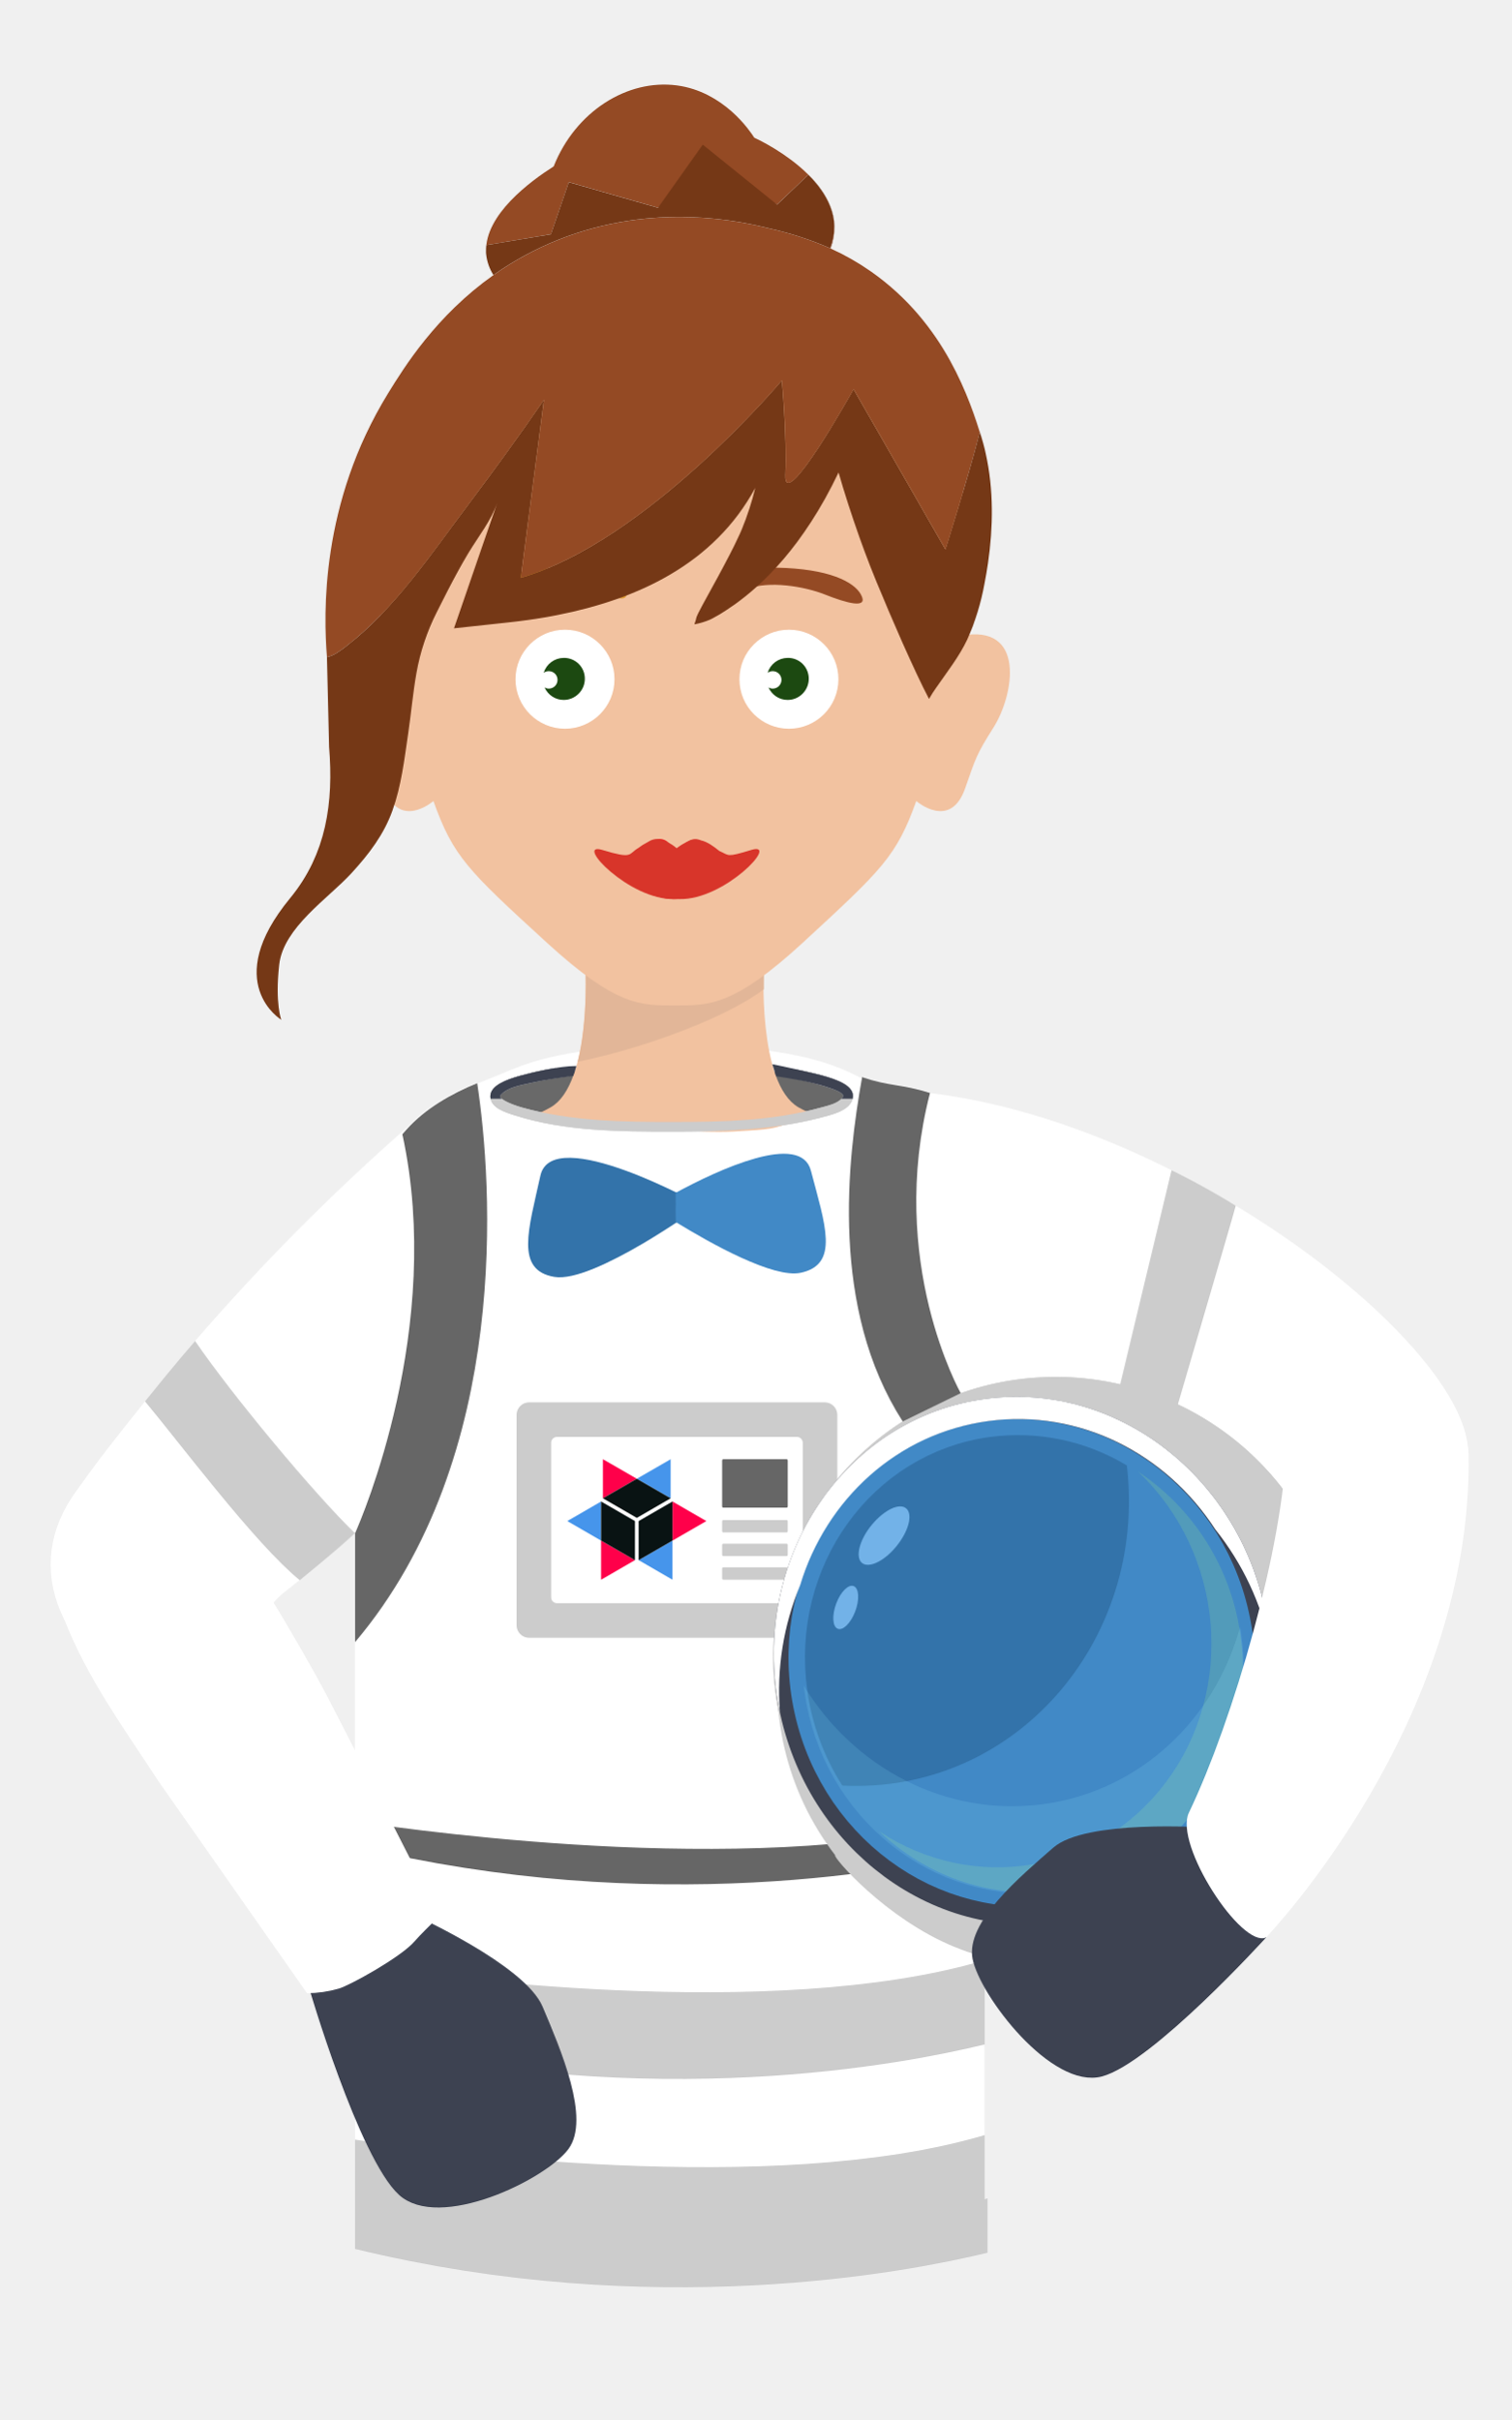
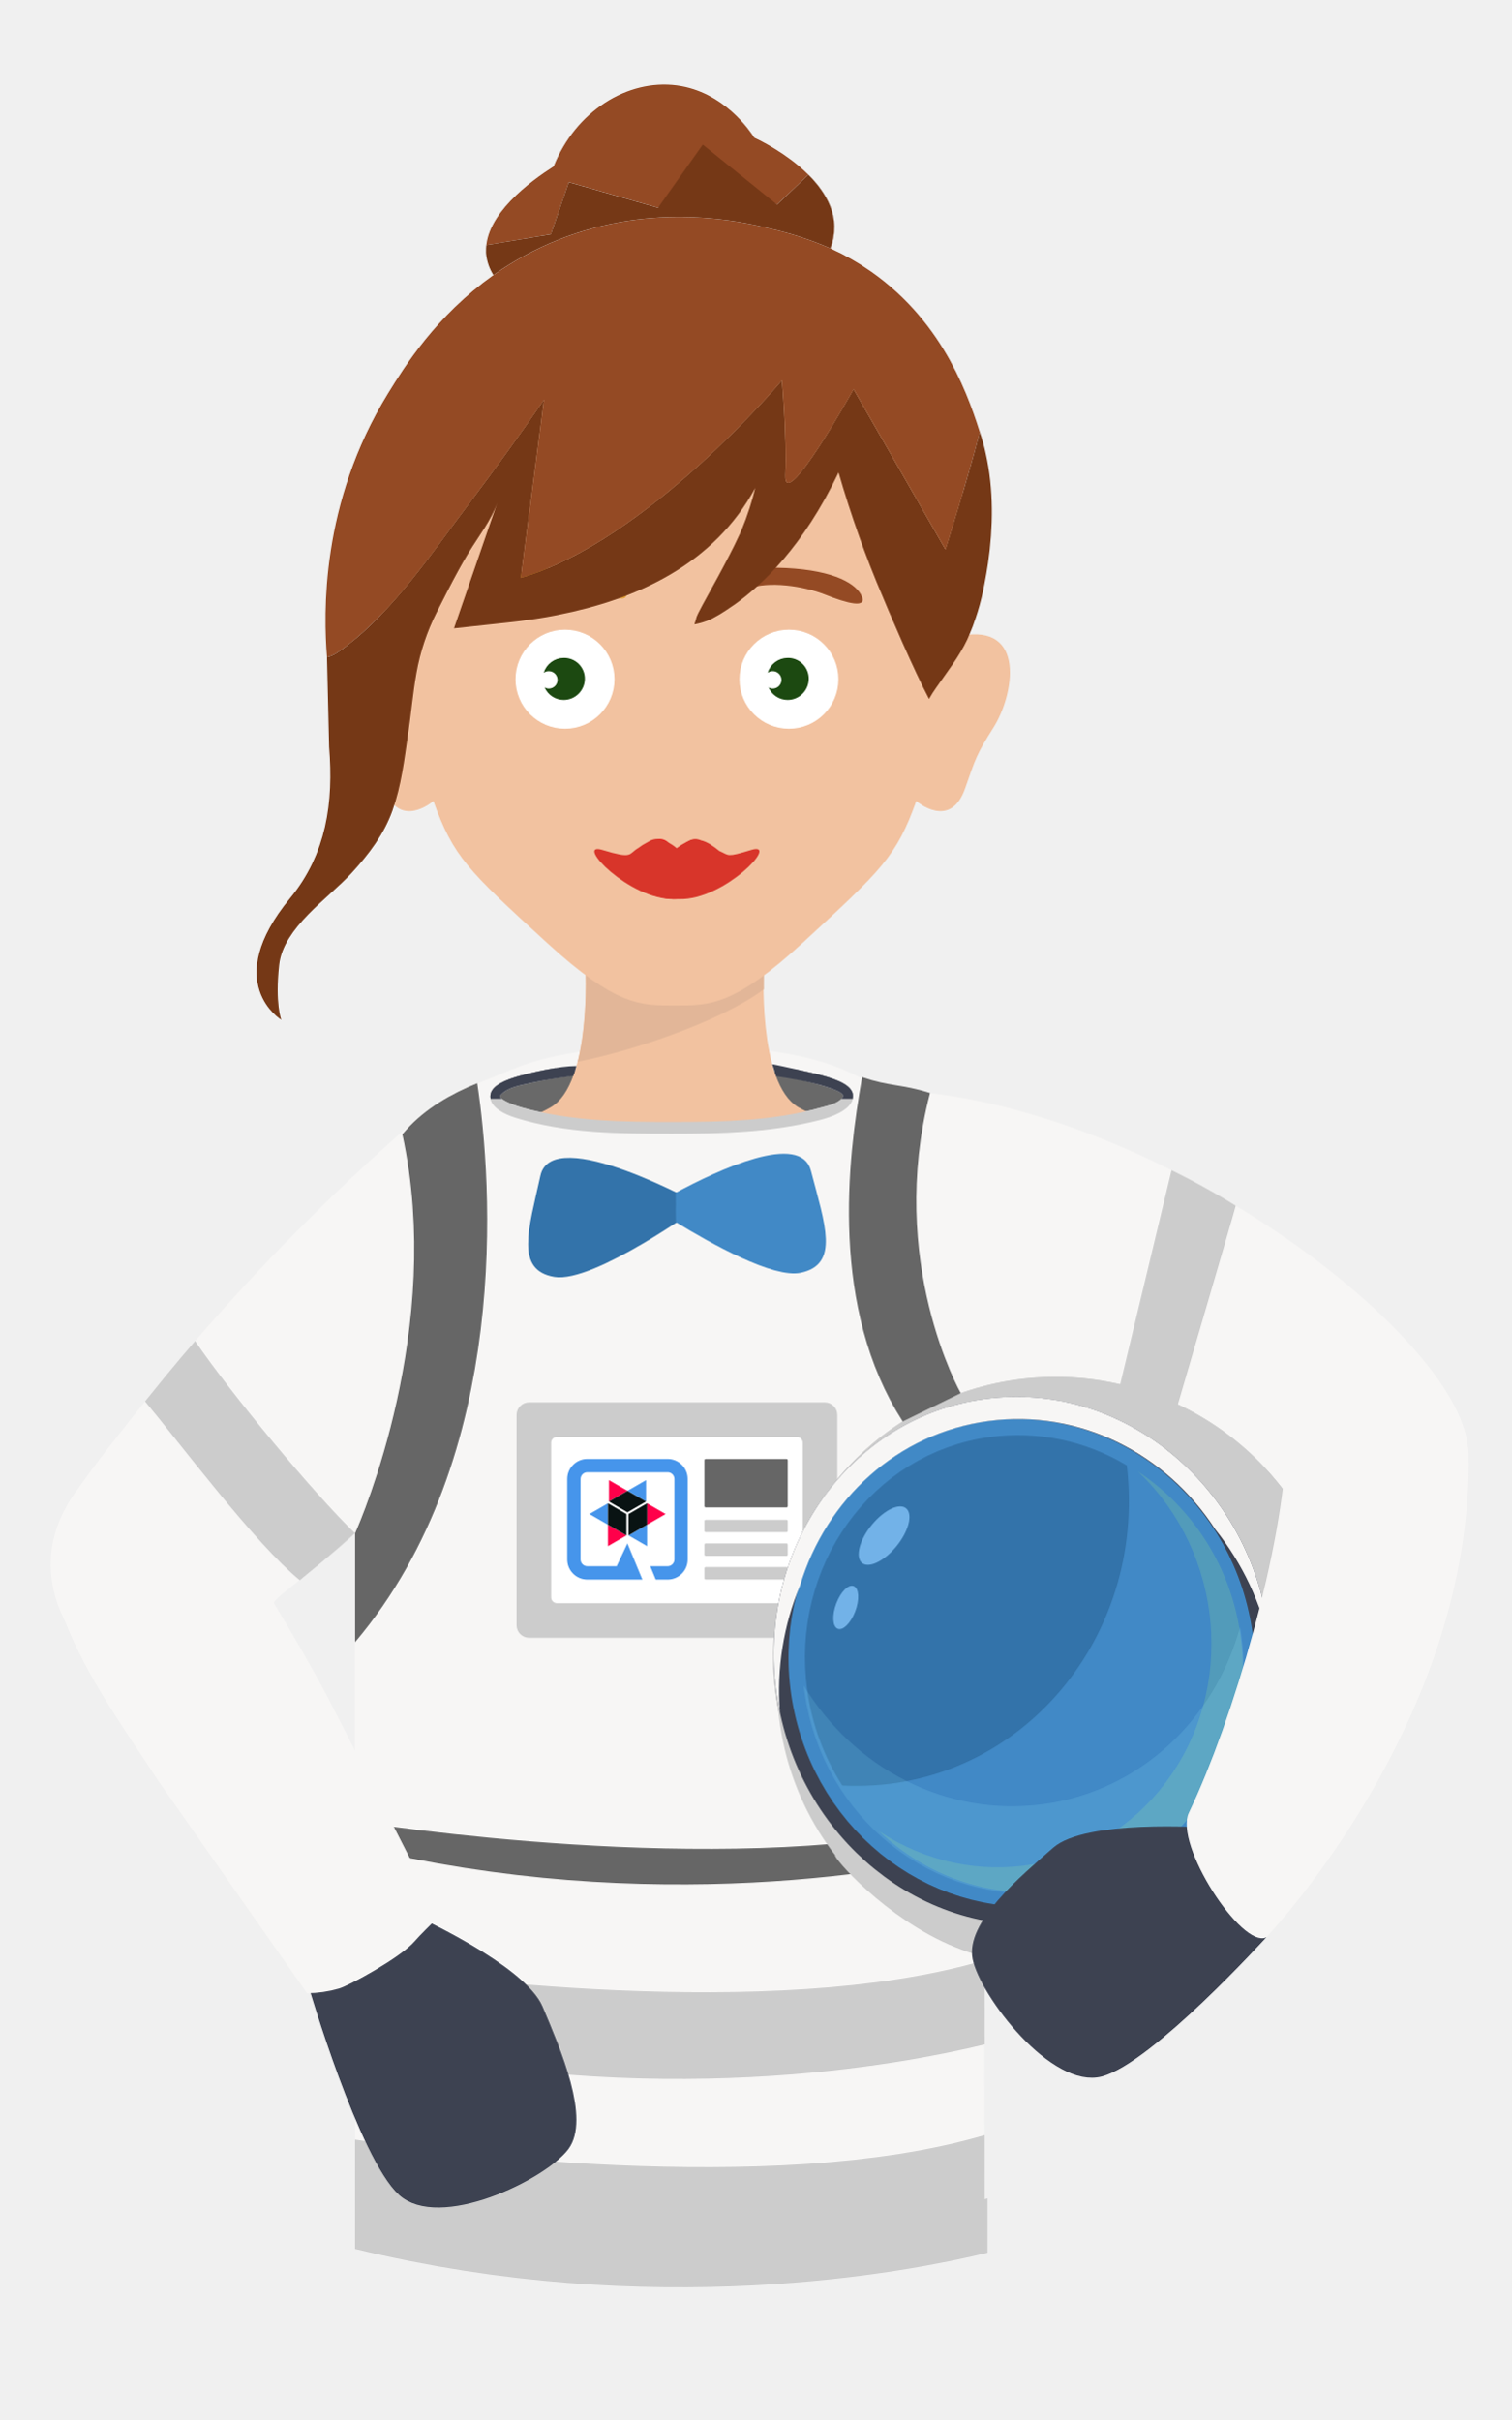
<svg xmlns="http://www.w3.org/2000/svg" viewBox="0 0 708.66 1133.86">
  <g style="isolation:isolate">
    <g id="Calque_1" data-name="Calque 1">
      <ellipse cx="314.87" cy="513.9" rx="85.03" ry="14.26" style="fill:#666" />
-       <path d="M430.27,555.82c-4.88-29.57-8.73-46.05-42.66-57.36-34.71-11.56-105.22-11.56-139.93,0-33.94,11.31-37.8,27.57-39.76,57.36-4.16,62.95-26.34,248.08-18.85,296.83,4.69,30.59,24.67,58.11,58.61,69.42,34.71,11.57,104.13,11.57,138.84,0,33.94-11.31,60.08-39,62.23-69.42C452.41,801.07,438.76,607.26,430.27,555.82Z" style="fill:#fff;fill-rule:evenodd" />
+       <path d="M430.27,555.82c-4.88-29.57-8.73-46.05-42.66-57.36-34.71-11.56-105.22-11.56-139.93,0-33.94,11.31-37.8,27.57-39.76,57.36-4.16,62.95-26.34,248.08-18.85,296.83,4.69,30.59,24.67,58.11,58.61,69.42,34.71,11.57,104.13,11.57,138.84,0,33.94-11.31,60.08-39,62.23-69.42C452.41,801.07,438.76,607.26,430.27,555.82Z" style="fill:#f7f6f5;fill-rule:evenodd" />
      <path d="M314.84,499.64c45.67,0,82.75,6.39,82.75,14.26s-37.08,14.26-82.75,14.26-82.74-6.39-82.74-14.26S269.18,499.64,314.84,499.64Z" style="fill:#696969;fill-rule:evenodd" />
      <path d="M260.24,500.64q3.18,2,6.49,3.77c-5.82.78-11.62,1.78-17.38,3.09-5.19,1.19-11.18,2-14.55,5.68a3.47,3.47,0,0,0-.25.29c-1,1.43,4.63,4.1,10.41,5.72,22.73,6.36,47.12,6.76,71,6.71,23.21,0,46.8-.55,68.82-6.71,3.69-1,7.88-1.89,10.26-4.67l.17-.24a2.53,2.53,0,0,0,.13-.22c.72-1.8-4.44-3.55-8.38-4.8a136.7,136.7,0,0,0-20.62-4.72c2.26-1,4.45-2.11,6.59-3.29,4.19.78,8.37,1.72,12.52,2.85,7,1.92,16.28,5,14.2,11.34-1.75,5.27-9.49,7.06-15.59,8.62-22.35,5.7-45.83,6.36-69.17,6.36-24.66,0-49.85-.2-73.18-7.49-5.15-1.61-11.63-3.66-11.82-8.86s7.55-8.07,14.17-9.89A156.31,156.31,0,0,1,260.24,500.64Z" style="fill:#ccc" />
      <path d="M399.72,515h-5.19c.16-.16.31-.33.46-.49l.17-.24a2.53,2.53,0,0,0,.13-.22c.72-1.8-4.44-3.55-8.38-4.8a136.7,136.7,0,0,0-20.62-4.72c2.26-1,4.45-2.11,6.59-3.29,4.19.78,8.37,1.72,12.52,2.85C392.27,506,401.26,509,399.72,515ZM260.24,500.64q3.18,2,6.49,3.77c-5.82.78-11.62,1.78-17.38,3.09-5.19,1.19-11.18,2-14.55,5.68a3.47,3.47,0,0,0-.25.29c-.29.42,0,1,.69,1.54H230a5.63,5.63,0,0,1-.11-.94c-.19-5.22,7.55-8.07,14.17-9.89A156.31,156.31,0,0,1,260.24,500.64Z" style="fill:#3d4251" />
-       <path d="M403.52,507.67c8.76.19-7.91-2.67,0,0A84.77,84.77,0,0,1,461.1,588v125l.56,335.18a766.78,766.78,0,0,1-142,14.09c-3.94,0-7.88,0-11.82,0a798.47,798.47,0,0,1-141.35-14.07V849.61h-.12V588a84.86,84.86,0,0,1,57.4-80.22c.91-.31,4.95-1.54,5.87-1.81l-3.13.94,1.13,6.73,4.77,28.57H410l2.51-31.47" style="fill:#fff" />
+       <path d="M403.52,507.67c8.76.19-7.91-2.67,0,0A84.77,84.77,0,0,1,461.1,588v125l.56,335.18a766.78,766.78,0,0,1-142,14.09c-3.94,0-7.88,0-11.82,0a798.47,798.47,0,0,1-141.35-14.07V849.61h-.12V588a84.86,84.86,0,0,1,57.4-80.22c.91-.31,4.95-1.54,5.87-1.81l-3.13.94,1.13,6.73,4.77,28.57H410l2.51-31.47" style="fill:#f7f6f5" />
      <path d="M461.67,918.8v39.49c-37.79,9.25-156.38,32.21-295.21-1.77V920.94C200.15,926.09,361.6,948.39,461.67,918.8Z" style="fill:#ccc" />
      <path d="M461.66,1000.78v49.49c-37.79,9.25-156.37,32.2-295.2-1.78v-45.58C200.15,1008.06,361.6,1030.37,461.66,1000.78Z" style="fill:#ccc" />
      <path d="M463,851.58v15.5c-38,9.24-157.08,32.2-296.53-1.78V853.72C200.3,858.87,362.47,881.18,463,851.58Z" style="fill:#666" />
      <path d="M463,1030.44v25.49c-38,9.25-157.08,32.2-296.53-1.78v-21.58C200.3,1037.72,362.47,1060,463,1030.44Z" style="fill:#ccc" />
      <path d="M166.33,718.56l.1.1.15-.32Z" style="fill:none" />
-       <path d="M68,656.86C56.42,671.3,43.48,687.45,33.68,702c-11.92,17.69-13.18,38.27-3.47,57.27L118,760c-1.88-4.24,6.41-.64,8.1-5,1.77-4.5,5.8-7.63,9.61-10.6,1.61-1.25,3.2-2.51,4.79-3.78C119.73,723.85,83.49,675.39,68,656.86Z" style="fill:#fff" />
-       <path d="M166.33,718.56l.25-.22c2.65-6,41.85-96.23,22-186.65.57-.69,1.15-1.36,1.74-2l-.13-.68a1024.8,1024.8,0,0,0-98.78,99.6q-6.72,7.8-13.39,15.86c4.43-5.36,8.91-10.66,13.39-15.86C108.59,653.7,147.37,700.33,166.33,718.56Z" style="fill:#fff" />
-       <path d="M150.66,732.31c-3.53,2.91-6.92,5.67-10.11,8.32Q145.67,736.55,150.66,732.31Z" style="fill:#fff" />
+       <path d="M68,656.86C56.42,671.3,43.48,687.45,33.68,702c-11.92,17.69-13.18,38.27-3.47,57.27L118,760c-1.88-4.24,6.41-.64,8.1-5,1.77-4.5,5.8-7.63,9.61-10.6,1.61-1.25,3.2-2.51,4.79-3.78C119.73,723.85,83.49,675.39,68,656.86Z" style="fill:#f7f6f5" />
+       <path d="M166.33,718.56l.25-.22c2.65-6,41.85-96.23,22-186.65.57-.69,1.15-1.36,1.74-2l-.13-.68a1024.8,1024.8,0,0,0-98.78,99.6q-6.72,7.8-13.39,15.86c4.43-5.36,8.91-10.66,13.39-15.86C108.59,653.7,147.37,700.33,166.33,718.56Z" style="fill:#f7f6f5" />
+       <path d="M150.66,732.31c-3.53,2.91-6.92,5.67-10.11,8.32Q145.67,736.55,150.66,732.31Z" style="fill:#f7f6f5" />
      <path d="M140.51,740.67l0,0,0,0Z" style="fill:#ccc" />
      <path d="M78.07,644.45Q73,650.6,68,656.86h0Q73,650.61,78.07,644.45Z" style="fill:#ccc" />
      <path d="M150.66,732.31c5.05-4.17,10.37-8.66,15.77-13.65l-.1-.1Q158.61,725.58,150.66,732.31Z" style="fill:#ccc" />
      <path d="M91.46,628.59c-4.48,5.2-9,10.5-13.39,15.86Q73,650.6,68,656.86h0c15.53,18.53,51.77,67,72.55,83.81l0,0c3.19-2.65,6.58-5.41,10.11-8.32q8-6.73,15.67-13.75C147.37,700.33,108.59,653.7,91.46,628.59Z" style="fill:#ccc" />
      <path d="M203.52,909.19l1.21,0-.19,0A8.66,8.66,0,0,0,203.52,909.19Z" style="fill:#ccc" />
      <path d="M223.74,507.74c-12.05,4.85-24.29,11.78-33.37,21.93-.59.66-1.17,1.33-1.74,2,19.8,90.42-19.4,180.69-22,186.65l-.15.32,0,51.05C240.18,682.55,230.73,553.55,223.74,507.74Z" style="fill:#666" />
      <path d="M482.37,692.66c10.42,6.89,20.57,13.1,29.28,18.22,17.79-20,43-61.07,55.3-81.87-9.13-8.24-18.47-16.31-27.77-24.1C526.31,632.51,498.11,671.67,482.37,692.66Z" style="fill:#ccc" />
      <path d="M560.54,737.38a64.56,64.56,0,0,0-12.46-2.79c-.61,1.33-49,108.1-80.94,133.72a91.29,91.29,0,0,1-3.05-10.92S516.91,785.2,534.2,738.6a15.61,15.61,0,0,0,.91-4.07c0-.2,0-.38,0-.58a15.32,15.32,0,0,0-5.49-12.47C538.92,721.88,551.55,725,560.54,737.38Z" style="fill:#000032;opacity:0.15" />
      <rect x="242.18" y="657.31" width="150.4" height="110.37" rx="5.9" style="fill:#ccc" />
      <rect x="278.4" y="653.51" width="77.94" height="117.97" rx="2.75" transform="translate(1029.87 395.12) rotate(90)" style="fill:#fff" />
-       <rect x="338.57" y="712.5" width="30.75" height="5.8" rx="0.56" style="fill:#ccc" />
-       <rect x="338.57" y="683.98" width="30.75" height="22.71" rx="0.56" style="fill:#666" />
-       <rect x="338.57" y="723.58" width="30.75" height="5.8" rx="0.56" style="fill:#ccc" />
-       <rect x="338.57" y="734.66" width="30.75" height="5.8" rx="0.56" style="fill:#ccc" />
-       <polygon points="314.43 683.98 298.56 693.14 314.43 702.3 314.43 683.98" style="fill:#4695eb" />
-       <polygon points="282.68 683.98 282.68 702.3 298.56 693.14 282.68 683.98" style="fill:#ff004a" />
-       <polygon points="314.43 702.3 298.56 693.14 282.68 702.3 298.56 711.47 314.43 702.3" style="fill:#091313" />
-       <polygon points="265.95 712.96 281.82 722.13 281.82 703.8 265.95 712.96" style="fill:#4695eb" />
-       <polygon points="281.82 740.45 297.69 731.29 281.82 722.13 281.82 740.45" style="fill:#ff004a" />
-       <polygon points="281.82 703.8 281.82 722.13 297.69 731.29 297.69 712.96 281.82 703.8" style="fill:#091313" />
-       <polygon points="315.29 740.45 315.29 722.13 299.42 731.29 315.29 740.45" style="fill:#4695eb" />
-       <polygon points="331.16 712.96 315.29 703.8 315.29 722.13 331.16 712.96" style="fill:#ff004a" />
-       <polygon points="299.42 731.29 315.29 722.13 315.29 703.8 299.42 712.96 299.42 731.29" style="fill:#091313" />
+       <rect x="330.25" y="712.38" width="39.07" height="5.8" rx="0.56" style="fill:#ccc" />
+       <rect x="330.25" y="683.85" width="39.07" height="22.71" rx="0.56" style="fill:#666" />
+       <rect x="330.25" y="723.46" width="39.07" height="5.8" rx="0.56" style="fill:#ccc" />
+       <rect x="330.25" y="734.54" width="39.07" height="5.8" rx="0.56" style="fill:#ccc" />
      <g id="g10">
        <path d="M261.74,525a137.42,137.42,0,0,0,16.32,1.84c9.9.68,19.81,1.06,29.72,1.69s19.53,2.07,29.36,2c4.72,0,9.43-.28,14.13-.62,4.46-.31,8.94-.5,13.27-1.7,5.91-1.64,11.63-4.33,17.64-5.41a68.08,68.08,0,0,1-7.77-3.74c-19.4-11.1-16.3-66.4-16.3-66.4h-83.7s3.1,55.4-16.3,66.4a67.64,67.64,0,0,1-7.64,3.72C254.24,523.41,258,524.25,261.74,525Z" style="fill:#f2c2a0" />
      </g>
      <g id="g14">
        <path id="path12" d="M270.91,497.62h0c22.5-4.2,66-18.1,87.2-33.9v-6.6a6.15,6.15,0,0,1,.1-1.3v-3.2h-83.7C274.51,452.52,275.91,477.82,270.91,497.62Z" style="fill:#e2b698" />
      </g>
      <path d="M182.79,298.07s-20.1-31.2,3-78.3c24.8-50.7,59.9-84.7,128.3-84.7s107.8,34,132.7,84.7c23.1,47.1,3.4,78.3,3.4,78.3,31.1-6.2,25.3,27.8,15.5,43.1-8,12.7-8.2,14.1-13.1,28.1-6.9,20.2-23,6.2-23,6.2-9.3,25.9-15.9,32-53.1,66.3-32.4,29.8-43.7,29.5-60.1,29.5s-27.4.4-60.1-29.5c-37.3-34.1-43.8-40.4-53.1-66.3,0,0-16.1,14-23-6.2-4.9-14-5-15.4-13.1-28.1C157.49,325.77,151.69,291.87,182.79,298.07Z" style="fill:#f2c2a0" />
      <path id="eye" d="M264.89,295.17a23.2,23.2,0,1,1-23.2,23.2A23.22,23.22,0,0,1,264.89,295.17Z" style="fill:#fff" />
      <path id="pupill" d="M274.19,318.17a9.92,9.92,0,0,1-9.9,9.9,9.79,9.79,0,0,1-9-5.9,3.61,3.61,0,0,0,2,.6,4.1,4.1,0,0,0,0-8.2,3.85,3.85,0,0,0-2.4.8,9.9,9.9,0,0,1,9.4-7A9.71,9.71,0,0,1,274.19,318.17Z" style="fill:#1c4911" />
      <path id="eye-2" data-name="eye" d="M369.89,295.17a23.2,23.2,0,1,1-23.2,23.2A23.22,23.22,0,0,1,369.89,295.17Z" style="fill:#fff" />
      <path id="pupill-2" data-name="pupill" d="M379.19,318.17a9.92,9.92,0,0,1-9.9,9.9,9.79,9.79,0,0,1-9-5.9,3.61,3.61,0,0,0,2,.6,4.1,4.1,0,0,0,0-8.2,3.85,3.85,0,0,0-2.4.8,9.9,9.9,0,0,1,9.4-7A9.71,9.71,0,0,1,379.19,318.17Z" style="fill:#1c4911" />
      <path id="eyebrows" d="M264.49,266.07c-24.7.5-36.3,6.7-39.6,12.5-4.1,7.3,6.9,4,16.8.1s26.3-6.6,36.4-2.6,15.8,6.8,15.8,1.7C291.19,272.67,279.49,266.07,264.49,266.07Z" style="fill:#dd9b31" />
      <path id="eyebrows-2" data-name="eyebrows" d="M334.59,277.77c0,5.2,5.8,2.3,15.8-1.7s26.6-1.3,36.4,2.6,20.9,7.2,16.8-.1c-3.3-5.9-14.9-12-39.6-12.5C349.09,266.07,337.29,272.67,334.59,277.77Z" style="fill:#944a24" />
      <path id="mounth" d="M287.84,403.42c-11.6-4,11,18.6,29.3,18s41.4-25.3,26.2-17.9c-5,2.4-12-14.1-21.2-8.9-6.6,3.7-3.4,5.4-9.4-.2C304.64,388.72,296.14,406.22,287.84,403.42Z" style="fill:#ea1818" />
      <path d="M352.36,398.35c-12.13,3.68-10.24,2.6-15.12.51-2.65-2.14-5.58-4.31-8.79-5a5.81,5.81,0,0,0-5.76.5l-.62.27a29.55,29.55,0,0,0-4.84,2.95,18.53,18.53,0,0,0-4.55-2.95,9.71,9.71,0,0,0-3-.93c-2.4-.89-4.25-.1-6.39,1.24a25.74,25.74,0,0,0-4,2.52c-4.9,2.84-2.25,5.37-16.94.91-13.43-4,12.69,23.66,33.89,23.06l1.1-.06c.36,0,.73,0,1.09.06C339.67,422,365.79,394.35,352.36,398.35Z" style="fill:#d8352a" />
-       <path d="M412.51,510.69c138,2.46,302.87,139.37,272,182.45-35.74,49.8-149.87-31.55-234-40.1C397.75,647.68,412.51,510.69,412.51,510.69Z" style="fill:#fff" />
+       <path d="M412.51,510.69c138,2.46,302.87,139.37,272,182.45-35.74,49.8-149.87-31.55-234-40.1C397.75,647.68,412.51,510.69,412.51,510.69Z" style="fill:#f7f6f5" />
      <path d="M579.39,565.13c0,.69-32.92,112.86-32.92,112.86l-25.25-12.53,28.06-116.94S563.07,555.07,579.39,565.13Z" style="fill:#ccc" />
      <path d="M463,858.74l-11.84,1.81,0-.32c-8.71-63-15.6-128.28-20.75-184.24a130.94,130.94,0,0,0-38.82,193.63c-1.61.25,23.29,29.71,56.28,43.11h.07l0,0c1.86.76,3.73,1.49,5.62,2.16l10.76,3.46,3.48-8.44Z" style="fill:#ccc" />
      <ellipse cx="495.71" cy="777.63" rx="132.01" ry="133.28" transform="translate(-405.3 974.14) rotate(-69.79)" style="fill:#ccc" />
      <path d="M588.14,683.24a131.38,131.38,0,0,1-114.35,130.4,134.08,134.08,0,0,1-111.07-36.59,131.43,131.43,0,0,0,1.18,18.27c10.29,72.34,77.65,123.06,150.45,113.28s123.48-76.33,113.18-148.67A132.07,132.07,0,0,0,588.14,683.24Z" style="fill:#ccc" />
      <path d="M477.07,646.65C404.27,656.42,353.6,723,363.9,795.32S441.55,918.38,514.35,908.6s123.48-76.33,113.18-148.67S549.88,636.88,477.07,646.65ZM514,906c-71.32,9.57-137.32-40.12-147.41-111S406.12,658.87,477.45,649.3s137.33,40.12,147.41,111S585.3,896.38,514,906Z" style="fill:#ccc" />
      <path d="M594.63,763c9.65,67.8-34.12,129.69-97.77,138.24S373.8,861.76,364.15,794s34.12-129.69,97.77-138.23S585,695.22,594.63,763Z" style="fill:#3d4251" />
      <ellipse cx="479.05" cy="779.41" rx="109.08" ry="114.49" transform="translate(-158.26 123.05) rotate(-12.58)" style="fill:#4189c6" />
-       <path d="M461.92,655.73C398.27,664.27,354.5,726.16,364.15,794c.41,2.87.94,5.69,1.52,8.49a128.16,128.16,0,0,1,9.48-59.5c12.16-40.15,45.44-71.17,88.24-76.91s83.49,15.34,106.4,50.78a129.9,129.9,0,0,1,25.75,54.78c-.22-2.85-.5-5.71-.91-8.58C585,695.22,525.57,647.18,461.92,655.73Z" style="fill:#fff" />
+       <path d="M461.92,655.73C398.27,664.27,354.5,726.16,364.15,794c.41,2.87.94,5.69,1.52,8.49a128.16,128.16,0,0,1,9.48-59.5c12.16-40.15,45.44-71.17,88.24-76.91s83.49,15.34,106.4,50.78a129.9,129.9,0,0,1,25.75,54.78c-.22-2.85-.5-5.71-.91-8.58C585,695.22,525.57,647.18,461.92,655.73Z" style="fill:#f7f6f5" />
      <path d="M533.63,689.8c40.34,38.3,45.91,102.13,12.79,145.9-32,42.33-89.81,52-134.18,22.74,21.89,20.78,51.92,31.85,83.15,27.66,55.94-7.51,94.54-61.12,86.19-119.73A110,110,0,0,0,533.63,689.8Z" style="fill:#529bba" />
      <path d="M528.32,686.91a98.87,98.87,0,0,0-64.05-13.37c-55.65,7.47-94,60.79-85.73,119.09a110.93,110.93,0,0,0,16.37,44.31C475.61,841.1,538,769.29,528.32,686.91Z" style="fill:#3373aa" />
      <path d="M398.79,722.58c-17.08,27-14.59,58.16-1.32,74.9,12,15.12,46.32,18,80.45-31.66,27.89-40.59,22.76-65.58,5.13-75.46C461.14,678.08,419.91,689.13,398.79,722.58Z" style="fill:#3373aa" />
      <path d="M404,732.49c3.13,2.84,10.36-.54,16.15-7.54s7.93-15,4.8-17.84-10.36.54-16.15,7.55S400.91,729.65,404,732.49Z" style="fill:#72b2e8" />
      <path d="M392.72,763.43c2.44,1.06,6.12-2.55,8.22-8.06s1.82-10.83-.63-11.89-6.12,2.55-8.21,8.06S390.28,762.37,392.72,763.43Z" style="fill:#72b2e8" />
      <path d="M489,845.69c-45.54,6.11-88.77-17.09-112.16-55.59.12,1,.21,2,.35,3,8.43,59.24,61.1,101.11,117.64,93.52s95.53-61.77,87.1-121c-.14-1-.33-2-.5-3C569.63,805.85,534.5,839.57,489,845.69Z" style="fill:#529bba;opacity:0.2;mix-blend-mode:screen" />
      <path d="M599.74,785s2.61,30,13.7,25.16c13.09-5.69,10-25.82,10-25.82Z" style="fill:#ad95ba;opacity:0.2;mix-blend-mode:multiply" />
      <path d="M624.87,781c-1.48,10.18-8.31,17.57-15.26,16.52s-11.39-10.16-9.92-20.34S608,759.56,615,760.62,626.35,770.78,624.87,781Z" style="fill:#ad95ba" />
      <path d="M615,760.62l10.6,4.21-3.73,28.49-7.11,3.46S605.51,774.08,615,760.62Z" style="fill:#ad95ba" />
      <path d="M631.42,780.32c-1.17,8.06-6.57,13.92-12.08,13.08s-9-8-7.85-16.1,6.58-13.91,12.08-13.08S632.59,772.27,631.42,780.32Z" style="fill:#d4bbd8" />
      <path id="hand" d="M564.87,856.6s-55.87-3.86-71.07,9.47S452.53,901,456,918.24s37,61.32,60.6,55.07,77.09-65.24,77.09-65.24Z" style="fill:#3d4251" />
-       <path d="M260.24,500.64q3.18,2,6.49,3.77c-5.82.78-11.62,1.78-17.38,3.09-5.19,1.19-11.18,2-14.55,5.68a3.47,3.47,0,0,0-.25.29c-1,1.43,4.63,4.1,10.41,5.72,22.73,6.36,47.12,6.76,71,6.71,23.21,0,46.8-.55,68.82-6.71,3.69-1,7.88-1.89,10.26-4.67l.17-.24a2.53,2.53,0,0,0,.13-.22c.72-1.8-4.44-3.55-8.38-4.8a136.7,136.7,0,0,0-20.62-4.72c2.26-1,4.45-2.11,6.59-3.29,4.19.78,8.37,1.72,12.52,2.85,7,1.92,16.28,5,14.2,11.34-1.75,5.27-9.49,7.06-15.59,8.62-22.35,5.7-45.83,6.36-69.17,6.36-24.66,0-49.85-.2-73.18-7.49-5.15-1.61-11.63-3.66-11.82-8.86s7.55-8.07,14.17-9.89A156.31,156.31,0,0,1,260.24,500.64Z" style="fill:#ccc" />
+       <path d="M260.24,500.64q3.18,2,6.49,3.77c-5.82.78-11.62,1.78-17.38,3.09-5.19,1.19-11.18,2-14.55,5.68a3.47,3.47,0,0,0-.25.29c-1,1.43,4.63,4.1,10.41,5.72,22.73,6.36,47.12,6.76,71,6.71,23.21,0,46.8-.55,68.82-6.71,3.69-1,7.88-1.89,10.26-4.67l.17-.24a2.53,2.53,0,0,0,.13-.22c.72-1.8-4.44-3.55-8.38-4.8a136.7,136.7,0,0,0-20.62-4.72c2.26-1,4.45-2.11,6.59-3.29,4.19.78,8.37,1.72,12.52,2.85,7,1.92,16.28,5,14.2,11.34-1.75,5.27-9.49,8.06-15.59,9.62-22.35,5.7-45.83,6.36-69.17,6.36-24.66,0-49.85-.2-73.18-7.49-5.15-1.61-11.63-4.66-11.82-9.86s7.55-8.07,14.17-9.89A156.31,156.31,0,0,1,260.24,500.64Z" style="fill:#ccc" />
      <path d="M399.72,515h-5.19c.16-.16.31-.33.46-.49l.17-.24a2.53,2.53,0,0,0,.13-.22c.72-1.8-4.44-3.55-8.38-4.8-6.7-2.13-16-3.71-23-4.78l-1.81-5.66c4.2.78,19.19,4.15,23.34,5.28C392.27,506,401.26,509,399.72,515ZM270.24,499.64a34,34,0,0,1-1.51,4.67c-5.82.78-13.62,1.88-19.38,3.19-5.19,1.19-11.18,2-14.55,5.68a3.47,3.47,0,0,0-.25.29c-.29.42,0,1,.69,1.54H230a5.63,5.63,0,0,1-.11-.94c-.19-5.22,7.55-8.07,14.17-9.89C249.34,502.7,262.08,499.64,270.24,499.64Z" style="fill:#3d4251" />
      <path d="M326.23,290.14a.85.85,0,0,0,0-.17A.85.85,0,0,1,326.23,290.14Z" style="fill:#944a24" />
      <path d="M214.92,267.34l4.85-8.47c-.21.34-.43.69-.63,1C217.69,262.36,216.29,264.84,214.92,267.34Z" style="fill:#944a24" />
      <path d="M212.8,294.51h0c6.14-.66,15.08-1.62,25.88-2.81l3.92-.46c-1.31.16-2.61.32-3.92.46C227.88,292.89,218.94,293.85,212.8,294.51Z" style="fill:#944a24" />
      <path d="M255,289.44l-3,.49Z" style="fill:#944a24" />
      <path d="M233.13,235.54l-3.72,10.8,3.72-10.81Z" style="fill:#944a24" />
      <path d="M389.42,116.46a26.6,26.6,0,0,0,1.78-10.4h0a27.92,27.92,0,0,1-2,10.29Z" style="fill:#944a24" />
      <path d="M228,119.06c0-.4,0-.8-.06-1.21C227.89,118.25,227.91,118.66,228,119.06Z" style="fill:#753816" />
      <path d="M391.2,106.06c0-13.27-12.2-24.16-12.2-24.16h0c6.57,6.56,11.9,14.73,12.2,24.16Z" style="fill:#753816" />
      <path d="M318.85,157c25.88-3.31,62.17-18.37,70.57-40.55l-.22-.11C380.44,138.6,344.77,153.69,318.85,157Z" style="fill:#944a24" />
      <path d="M258.28,109.77l8.41-24.41,41.81,12,26.63-13.81,29.19,12.3L379,81.9c-10.12-10.1-23.16-16.35-25.37-17.38-2-3.15-14.31-21.58-36.36-24.5C294.18,37,269.83,52.16,259.57,78c-11.11,7.08-32.21,22.63-31.68,39.89a22.49,22.49,0,0,1,.15-3Z" style="fill:#944a24" />
      <path d="M460.21,205.16c-5.44-17.26-16.8-53.43-52-78a116.39,116.39,0,0,0-18.77-10.68l-.22-.11a156.48,156.48,0,0,0-27.83-9.15c-13.38-3.34-54.32-12.93-99.7,5.2a146.42,146.42,0,0,0-30.35,16.51c-27,19.14-41.87,43.2-49.41,55.45-31.7,51.48-30.32,103.34-28.61,124h0V308c3.25-.73,6-2.83,8.71-4.9,22.82-17.38,40.55-44,57.61-66.71,12.13-16.12,24-32.45,35.43-49.07l-10.91,83.51c59.23-17.18,122.42-92.53,122.42-92.53s2.46,25.42,1.64,44.28,32-40.18,32-40.18l43.07,75.1s10.07-31.64,16.11-55l.84,2.63q.81,2.61,1.48,5.32A52.08,52.08,0,0,0,460.21,205.16Z" style="fill:#944a24" />
      <path d="M336.78,270c.93-1.72,1.79-3.33,2.57-4.8C338.57,266.62,337.71,268.23,336.78,270Z" style="fill:#944a24" />
      <path d="M251.17,290.06l-3.81.56Z" style="fill:#944a24" />
      <path d="M258.9,288.73l-2.87.53Z" style="fill:#944a24" />
      <path d="M339.35,265.15c4.18-7.92,6.34-12.44,7.5-15C345.69,252.71,343.53,257.23,339.35,265.15Z" style="fill:#944a24" />
      <path d="M246.79,290.69l-3.37.45C244.56,291,245.68,290.85,246.79,290.69Z" style="fill:#944a24" />
      <path d="M348.07,247.22l-.23.59c-.09.21-.19.46-.31.73.12-.27.22-.52.31-.73Z" style="fill:#944a24" />
      <path d="M326.46,291.7a1.5,1.5,0,0,1-.26-1.43,1.5,1.5,0,0,0,.26,1.43c.92.95,3.46.16,6.36-1.26C329.92,291.86,327.38,292.65,326.46,291.7Z" style="fill:#944a24" />
      <path d="M344.46,283.26c-.46.33-2,1.4-4,2.7,2-1.3,3.5-2.37,4-2.7,12.87-9.25,32-26.94,48.66-61.84h0C376.46,256.32,357.33,274,344.46,283.26Z" style="fill:#944a24" />
      <path d="M405.25,258.23q2.63,7.06,5.6,14.34h0Q407.87,265.3,405.25,258.23Z" style="fill:#944a24" />
      <path d="M456.82,291.06c-.52,1.56-1.05,3.1-1.61,4.6.07-.16.16-.32.22-.49A43,43,0,0,0,456.82,291.06Z" style="fill:#944a24" />
      <path d="M333.9,289.89l-1.08.55Z" style="fill:#944a24" />
      <path d="M354,228.68c-.33,1.39-.75,3-1.25,4.84.5-1.8.92-3.45,1.26-4.84Z" style="fill:#944a24" />
      <path d="M231.32,128.91a146.42,146.42,0,0,1,30.35-16.51c45.38-18.13,86.32-8.54,99.7-5.2a156.48,156.48,0,0,1,27.83,9.15,27.92,27.92,0,0,0,2-10.29c-.3-9.43-5.63-17.6-12.2-24.16l-14.68,14L329.48,67.79l-21,29.6-41.81-12-8.41,24.41L228,114.89a22.49,22.49,0,0,0-.15,3c0,.41,0,.81.06,1.21A22.72,22.72,0,0,0,231.32,128.91Z" style="fill:#753816" />
      <path d="M462.17,212.62c0-.16-.07-.31-.11-.47-.12-.59-.25-1.15-.37-1.67q-.68-2.72-1.48-5.32l-.84-2.63c-6,23.35-16.11,55-16.11,55l-43.07-75.1s-32.79,59-32,40.18-1.64-44.28-1.64-44.28-63.19,75.35-122.42,92.53l10.91-83.51c-11.43,16.62-23.3,32.95-35.43,49.07-17.06,22.67-34.79,49.33-57.61,66.71-2.72,2.07-5.46,4.17-8.71,4.9v.3l1,41.78C156.42,376,153.07,400.29,136,421,103.3,460.7,131.87,478,131.87,478s-3-7.58-1-25.71c1.91-17.53,23.06-31.15,34-43.11,8-8.74,15.12-18,19.13-29.27,4.12-11.54,5.55-23.82,7.33-35.88,1.42-9.53,2.23-19.14,3.93-28.63a102.69,102.69,0,0,1,9.45-28.34c3.34-6.62,6.68-13.26,10.25-19.76,1.37-2.5,2.77-5,4.22-7.43.2-.35.42-.7.63-1,4.64-7.61,10.44-14.86,13.36-23.34l-3.72,10.81q-8.31,24.09-16.61,48.17c6.14-.66,15.08-1.62,25.88-2.81,1.31-.14,2.61-.3,3.92-.46l.82-.1,3.37-.45.57-.07,3.81-.56.81-.13,3-.49,1.08-.18,2.87-.53c.84-.15,1.67-.31,2.48-.48,37.6-7.4,73.36-23.94,92.65-59.57-.34,1.39-.76,3-1.26,4.84-.81,2.88-1.86,6.22-3.22,9.91-.46,1.23-.95,2.49-1.48,3.79l-.23.59c-.09.21-.19.46-.31.73l-.36.84c-.1.22-.2.47-.32.73-1.16,2.6-3.32,7.12-7.5,15-.78,1.47-1.64,3.08-2.57,4.8l-.2.37c-6.35,11.76-9.63,17.12-10.31,19.65a.85.85,0,0,1,0,.17.5.5,0,0,1,0,.13c-.57,1.88-.78,2.42-.78,2.42a35.14,35.14,0,0,0,7.4-2.25l1.08-.55c.88-.46,1.76-1,2.64-1.47s1.48-.88,2.18-1.33L340.5,286c2-1.3,3.5-2.37,4-2.7,12.87-9.25,32-26.94,48.66-61.84,2.74,9.58,6,19.72,9.75,30.29q1.15,3.24,2.38,6.52,2.63,7.06,5.6,14.34c6.53,15.93,17.85,42.09,24.69,55a59.33,59.33,0,0,1,3.42-5.38c5-7.26,10.69-14.38,14.48-22.45a113.24,113.24,0,0,0,8.09-26.15c.63-3.18,1.17-6.38,1.65-9.59C465.69,247.09,465.93,229.41,462.17,212.62Z" style="fill:#753816" />
      <path d="M423.24,666.28,450.44,653s-34.88-61.6-14.4-140.69c-13.49-4.22-19-3.05-31.84-7.41C397.21,543.66,389.09,613.25,423.24,666.28Z" style="fill:#666" />
      <g id="tie">
        <path id="tie-2" data-name="tie" d="M328.85,565s-70-39-75.5-13.9-12,44.22,6.51,47.4S328.85,565,328.85,565Z" style="fill:#3373aa" />
        <path id="tie-3" data-name="tie" d="M316.78,559.09c19.69-10.64,58.67-28.9,63.43-10.32,6.51,25,13.58,43.9-4.76,47.79-12.86,2.78-42.24-13.73-58.59-23.73C316.62,560.68,316.94,571.08,316.78,559.09Z" style="fill:#4189c6" />
      </g>
-       <polygon points="231.37 505.92 227.91 513.1 225.88 507.07 240.29 501.2 231.37 505.92" style="fill:#fff" />
+       <polygon points="231.37 505.92 227.91 513.1 225.88 507.07 240.29 501.2 231.37 505.92" style="fill:#f7f6f5" />
      <path id="hand-2" data-name="hand" d="M193.3,897.24s52.83,23.64,61.1,43.35,22.67,52.47,12.09,66.74-60.58,38.75-79.48,21.42-42.41-97.92-42.41-97.92Z" style="fill:#3d4251" />
-       <path d="M143.94,934.28a54.23,54.23,0,0,0,14.94-2.17c4.62-1.28,29.16-14.64,35.62-22.31,2.05-2.44,8.75-9,8.75-9S200.3,887,196.69,879.9q-18.18-35.65-36.35-71.31c-2.41-4.71-4.82-9.44-7.29-14.15-10.43-19.93-46.27-81.32-61.63-97.65-18.22-19.37-60-18.93-66.6,31.68-1.36,10.44,1.56,21,5.39,30.79C40.87,786.67,58.39,810.5,74.35,835Z" style="fill:#fff" />
-       <path d="M688.57,681.51c-5-57.76-85.91-36.85-85.63-15.21a72.69,72.69,0,0,0,.2,10.4c-1.24,47.68-24.85,129.53-45.74,173-7.1,14.77,24.82,63.89,36.26,58.39C593.66,908.07,690.63,807.21,688.57,681.51Z" style="fill:#fff" />
+       <path d="M143.94,934.28a54.23,54.23,0,0,0,14.94-2.17c4.62-1.28,29.16-14.64,35.62-22.31,2.05-2.44,8.75-9,8.75-9S200.3,887,196.69,879.9q-18.18-35.65-36.35-71.31c-2.41-4.71-4.82-9.44-7.29-14.15-10.43-19.93-46.27-81.32-61.63-97.65-18.22-19.37-60-18.93-66.6,31.68-1.36,10.44,1.56,21,5.39,30.79C40.87,786.67,58.39,810.5,74.35,835Z" style="fill:#f7f6f5" />
+       <path d="M688.57,681.51c-5-57.76-85.91-36.85-85.63-15.21a72.69,72.69,0,0,0,.2,10.4c-1.24,47.68-24.85,129.53-45.74,173-7.1,14.77,24.82,63.89,36.26,58.39C593.66,908.07,690.63,807.21,688.57,681.51Z" style="fill:#f7f6f5" />
+       <polygon points="302.88 693.78 294.19 698.8 302.88 703.82 302.88 693.78" style="fill:#4695eb" />
+       <polygon points="285.49 693.78 285.49 703.82 294.19 698.8 285.49 693.78" style="fill:#ff004a" />
+       <polygon points="302.88 703.82 294.19 698.8 285.49 703.82 294.19 708.84 302.88 703.82" style="fill:#091313" />
+       <polygon points="276.32 709.66 285.02 714.68 285.02 704.64 276.32 709.66" style="fill:#4695eb" />
+       <polygon points="285.02 724.72 293.71 719.7 285.02 714.68 285.02 724.72" style="fill:#ff004a" />
+       <polygon points="285.02 704.64 285.02 714.68 293.71 719.7 293.71 709.66 285.02 704.64" style="fill:#091313" />
+       <polygon points="303.35 724.72 303.35 714.68 294.66 719.7 303.35 724.72" style="fill:#4695eb" />
+       <polygon points="312.05 709.66 303.35 704.64 303.35 714.68 312.05 709.66" style="fill:#ff004a" />
+       <polygon points="294.66 719.7 303.35 714.68 303.35 704.64 294.66 709.66 294.66 719.7" style="fill:#091313" />
+       <path d="M313.06,683.85H275.32a9.4,9.4,0,0,0-9.37,9.37V731a9.39,9.39,0,0,0,9.37,9.37h25.84l-7-16.94-5.06,10.7H275.32a3.17,3.17,0,0,1-3.13-3.13V693.22a3.17,3.17,0,0,1,3.13-3.12h37.74a3.16,3.16,0,0,1,3.12,3.12V731a3.17,3.17,0,0,1-3.12,3.13h-8.19l2.57,6.24h5.62a9.39,9.39,0,0,0,9.36-9.37V693.22A9.39,9.39,0,0,0,313.06,683.85Z" style="fill:#4695eb" />
    </g>
  </g>
</svg>
